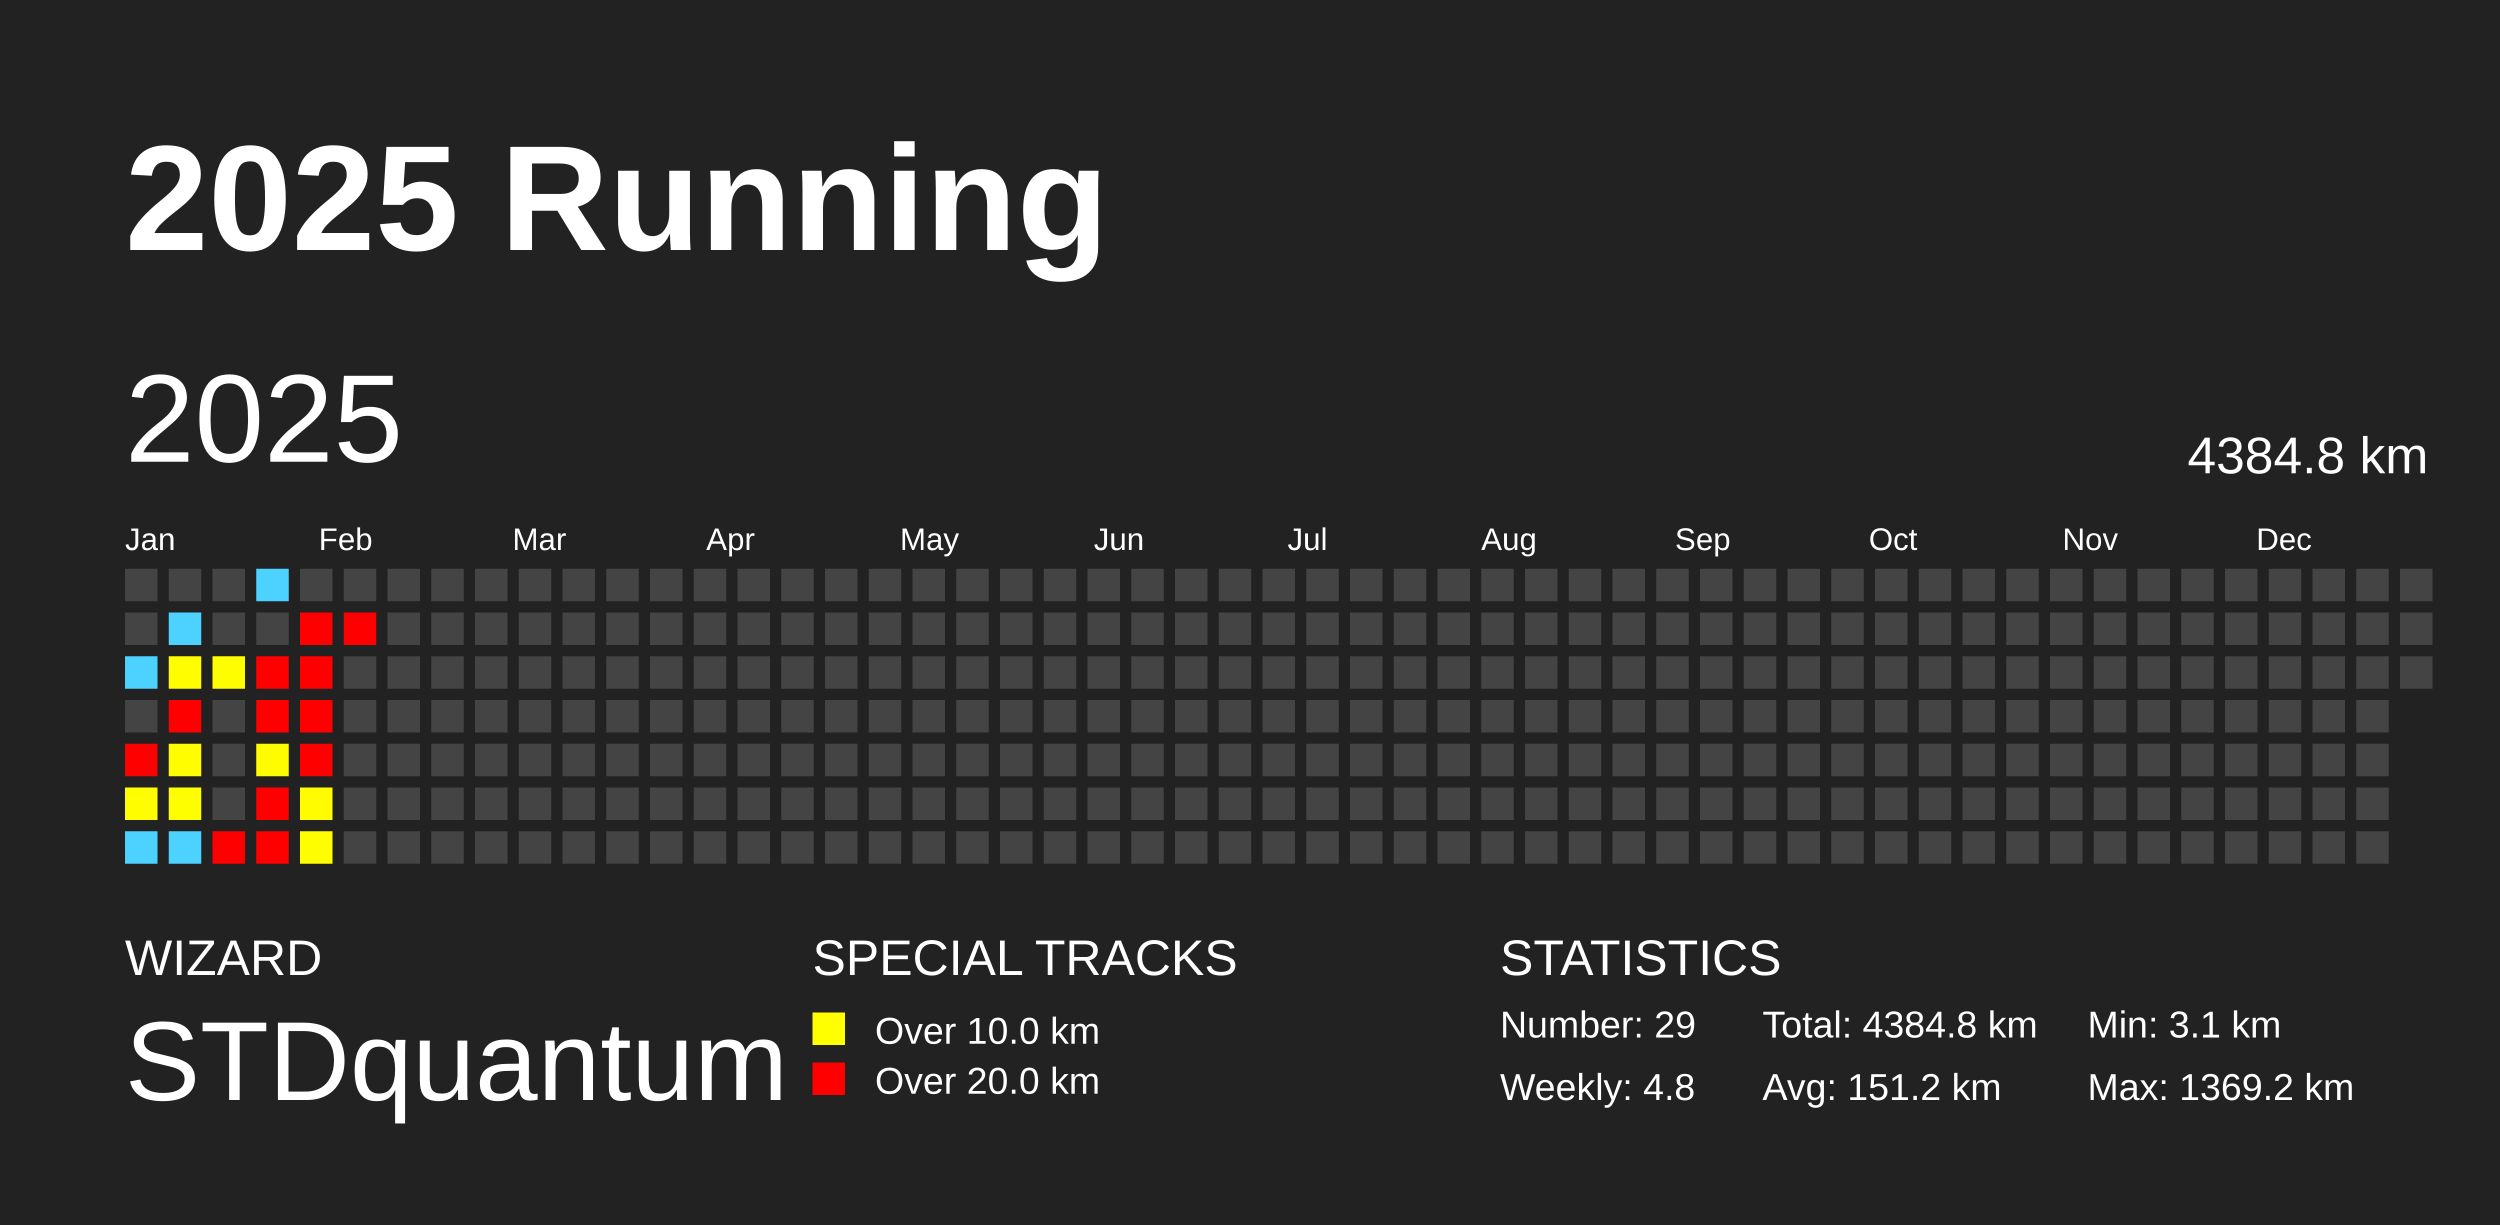
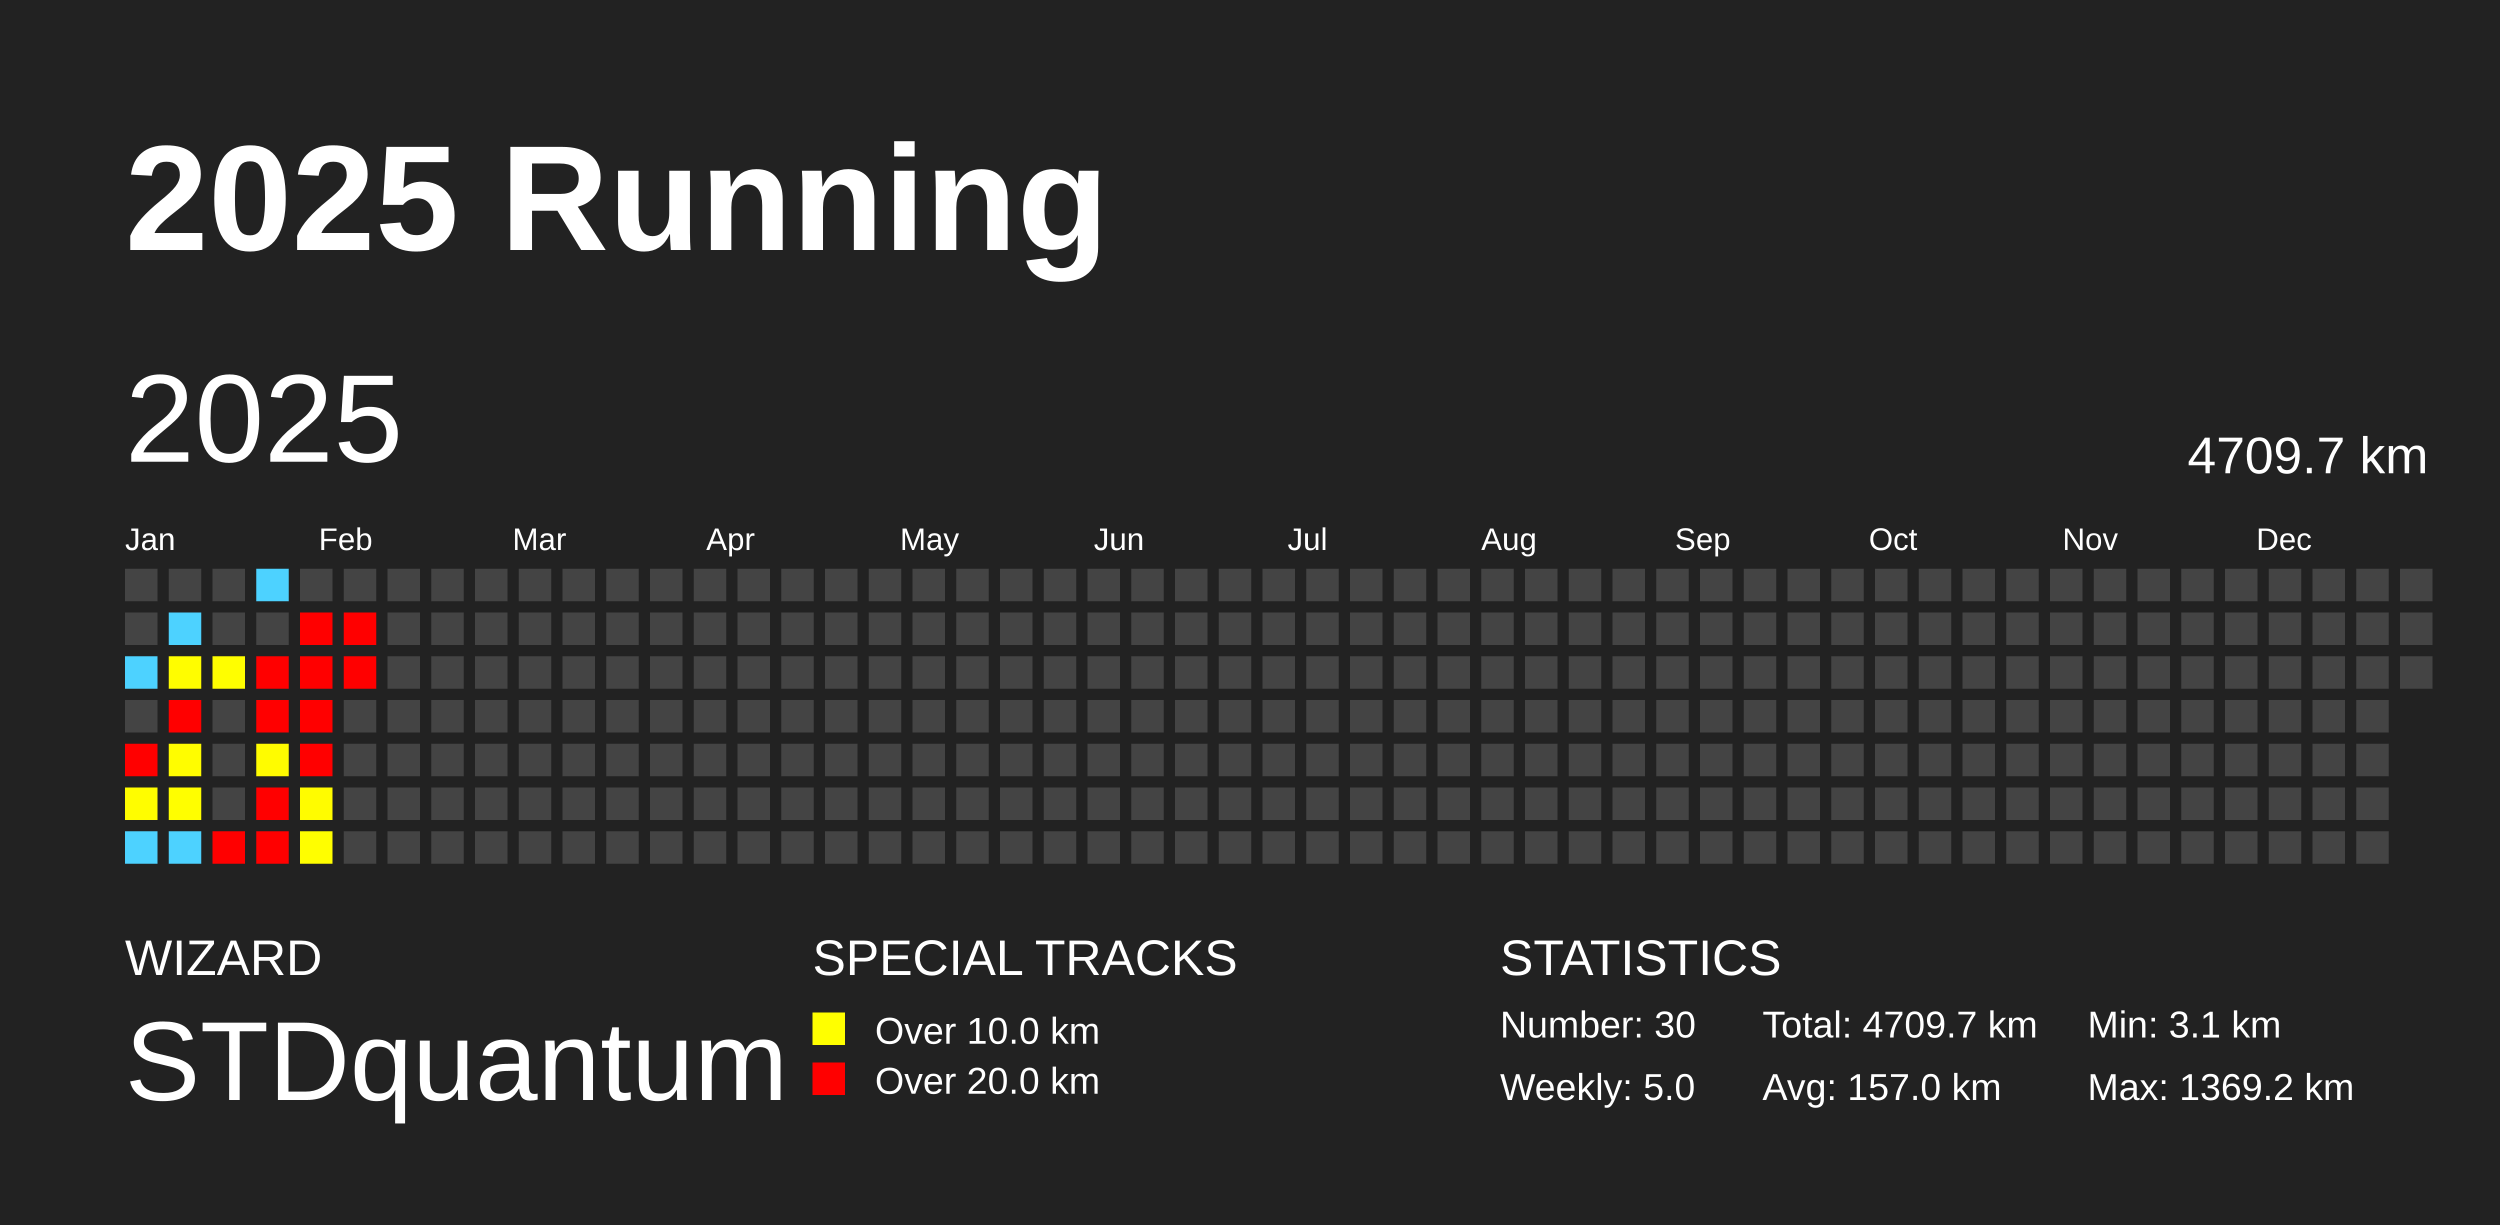
<svg xmlns="http://www.w3.org/2000/svg" baseProfile="full" height="98mm" version="1.1" viewBox="0,0,200,98" width="200mm">
  <defs />
  <rect fill="#222222" height="98" width="200" x="0" y="0" />
  <text fill="#FFFFFF" style="font-size:12px; font-family:Arial; font-weight:bold;" x="10" y="20">2025 Running</text>
  <text fill="#FFFFFF" style="font-size:4px; font-family:Arial" x="10" y="78">WIZARD</text>
  <text fill="#FFFFFF" style="font-size:9px; font-family:Arial" x="10" y="88">STDquantum</text>
  <text fill="#FFFFFF" style="font-size:4px; font-family:Arial" x="65" y="78">SPECIAL TRACKS</text>
  <rect fill="yellow" height="2.6" width="2.6" x="65" y="81" />
  <text fill="#FFFFFF" style="font-size:3px; font-family:Arial" x="70" y="83.5">Over 10.0 km</text>
  <rect fill="red" height="2.6" width="2.6" x="65" y="85" />
  <text fill="#FFFFFF" style="font-size:3px; font-family:Arial" x="70" y="87.5">Over 20.0 km</text>
  <text fill="#FFFFFF" style="font-size:4px; font-family:Arial" x="120" y="78">STATISTICS</text>
-   <text fill="#FFFFFF" style="font-size:3px; font-family:Arial" x="120" y="83">Number: 29</text>
-   <text fill="#FFFFFF" style="font-size:3px; font-family:Arial" x="120" y="88">Weekly: 4.8</text>
-   <text fill="#FFFFFF" style="font-size:3px; font-family:Arial" x="141" y="83">Total: 4384.8 km</text>
-   <text fill="#FFFFFF" style="font-size:3px; font-family:Arial" x="141" y="88">Avg: 151.2 km</text>
+   <text fill="#FFFFFF" style="font-size:3px; font-family:Arial" x="120" y="83">Number: 30</text>
+   <text fill="#FFFFFF" style="font-size:3px; font-family:Arial" x="120" y="88">Weekly: 5.0</text>
+   <text fill="#FFFFFF" style="font-size:3px; font-family:Arial" x="141" y="83">Total: 4709.7 km</text>
+   <text fill="#FFFFFF" style="font-size:3px; font-family:Arial" x="141" y="88">Avg: 157.0 km</text>
  <text fill="#FFFFFF" style="font-size:3px; font-family:Arial" x="167" y="83">Min: 3.1 km</text>
  <text fill="#FFFFFF" style="font-size:3px; font-family:Arial" x="167" y="88">Max: 1369.2 km</text>
  <text dominant-baseline="hanging" fill="#FFFFFF" style="font-size:10.0px; font-family:Arial;" x="10" y="30">2025</text>
-   <text dominant-baseline="hanging" fill="#FFFFFF" style="font-size:4.125px; font-family:Arial;" x="175" y="35">4384.8 km</text>
+   <text dominant-baseline="hanging" fill="#FFFFFF" style="font-size:4.125px; font-family:Arial;" x="175" y="35">4709.7 km</text>
  <text fill="#FFFFFF" style="font-size:2.5px; font-family:Arial" x="10.0" y="44">Jan</text>
  <text fill="#FFFFFF" style="font-size:2.5px; font-family:Arial" x="25.5" y="44">Feb</text>
  <text fill="#FFFFFF" style="font-size:2.5px; font-family:Arial" x="41.0" y="44">Mar</text>
  <text fill="#FFFFFF" style="font-size:2.5px; font-family:Arial" x="56.5" y="44">Apr</text>
  <text fill="#FFFFFF" style="font-size:2.5px; font-family:Arial" x="72.0" y="44">May</text>
  <text fill="#FFFFFF" style="font-size:2.5px; font-family:Arial" x="87.5" y="44">Jun</text>
  <text fill="#FFFFFF" style="font-size:2.5px; font-family:Arial" x="103.0" y="44">Jul</text>
  <text fill="#FFFFFF" style="font-size:2.5px; font-family:Arial" x="118.5" y="44">Aug</text>
  <text fill="#FFFFFF" style="font-size:2.5px; font-family:Arial" x="134.0" y="44">Sep</text>
  <text fill="#FFFFFF" style="font-size:2.5px; font-family:Arial" x="149.5" y="44">Oct</text>
  <text fill="#FFFFFF" style="font-size:2.5px; font-family:Arial" x="165.0" y="44">Nov</text>
  <text fill="#FFFFFF" style="font-size:2.5px; font-family:Arial" x="180.5" y="44">Dec</text>
  <rect fill="#444444" height="2.6" width="2.6" x="10.0" y="45.5" />
  <rect fill="#444444" height="2.6" width="2.6" x="10.0" y="49.0" />
  <rect fill="#4dd2ff" height="2.6" width="2.6" x="10.0" y="52.5" />
  <rect fill="#444444" height="2.6" width="2.6" x="10.0" y="56.0" />
  <rect fill="red" height="2.6" width="2.6" x="10.0" y="59.5" />
  <rect fill="#fffd00" height="2.6" width="2.6" x="10.0" y="63.0" />
  <rect fill="#4dd2ff" height="2.6" width="2.6" x="10.0" y="66.5" />
  <rect fill="#444444" height="2.6" width="2.6" x="13.5" y="45.5" />
  <rect fill="#4dd2ff" height="2.6" width="2.6" x="13.5" y="49.0" />
  <rect fill="#fffd00" height="2.6" width="2.6" x="13.5" y="52.5" />
  <rect fill="red" height="2.6" width="2.6" x="13.5" y="56.0" />
  <rect fill="#fffd00" height="2.6" width="2.6" x="13.5" y="59.5" />
  <rect fill="#fffe00" height="2.6" width="2.6" x="13.5" y="63.0" />
  <rect fill="#4dd2ff" height="2.6" width="2.6" x="13.5" y="66.5" />
  <rect fill="#444444" height="2.6" width="2.6" x="17.0" y="45.5" />
  <rect fill="#444444" height="2.6" width="2.6" x="17.0" y="49.0" />
  <rect fill="#fffe00" height="2.6" width="2.6" x="17.0" y="52.5" />
  <rect fill="#444444" height="2.6" width="2.6" x="17.0" y="56.0" />
  <rect fill="#444444" height="2.6" width="2.6" x="17.0" y="59.5" />
  <rect fill="#444444" height="2.6" width="2.6" x="17.0" y="63.0" />
  <rect fill="red" height="2.6" width="2.6" x="17.0" y="66.5" />
  <rect fill="#4dd2ff" height="2.6" width="2.6" x="20.5" y="45.5" />
  <rect fill="#444444" height="2.6" width="2.6" x="20.5" y="49.0" />
  <rect fill="red" height="2.6" width="2.6" x="20.5" y="52.5" />
  <rect fill="red" height="2.6" width="2.6" x="20.5" y="56.0" />
  <rect fill="#fffc00" height="2.6" width="2.6" x="20.5" y="59.5" />
  <rect fill="red" height="2.6" width="2.6" x="20.5" y="63.0" />
  <rect fill="red" height="2.6" width="2.6" x="20.5" y="66.5" />
  <rect fill="#444444" height="2.6" width="2.6" x="24.0" y="45.5" />
  <rect fill="red" height="2.6" width="2.6" x="24.0" y="49.0" />
  <rect fill="red" height="2.6" width="2.6" x="24.0" y="52.5" />
  <rect fill="red" height="2.6" width="2.6" x="24.0" y="56.0" />
  <rect fill="red" height="2.6" width="2.6" x="24.0" y="59.5" />
  <rect fill="#fffc00" height="2.6" width="2.6" x="24.0" y="63.0" />
  <rect fill="#fffe00" height="2.6" width="2.6" x="24.0" y="66.5" />
  <rect fill="#444444" height="2.6" width="2.6" x="27.5" y="45.5" />
  <rect fill="red" height="2.6" width="2.6" x="27.5" y="49.0" />
-   <rect fill="#444444" height="2.6" width="2.6" x="27.5" y="52.5" />
+   <rect fill="red" height="2.6" width="2.6" x="27.5" y="52.5" />
  <rect fill="#444444" height="2.6" width="2.6" x="27.5" y="56.0" />
  <rect fill="#444444" height="2.6" width="2.6" x="27.5" y="59.5" />
  <rect fill="#444444" height="2.6" width="2.6" x="27.5" y="63.0" />
  <rect fill="#444444" height="2.6" width="2.6" x="27.5" y="66.5" />
  <rect fill="#444444" height="2.6" width="2.6" x="31.0" y="45.5" />
  <rect fill="#444444" height="2.6" width="2.6" x="31.0" y="49.0" />
  <rect fill="#444444" height="2.6" width="2.6" x="31.0" y="52.5" />
  <rect fill="#444444" height="2.6" width="2.6" x="31.0" y="56.0" />
  <rect fill="#444444" height="2.6" width="2.6" x="31.0" y="59.5" />
  <rect fill="#444444" height="2.6" width="2.6" x="31.0" y="63.0" />
  <rect fill="#444444" height="2.6" width="2.6" x="31.0" y="66.5" />
  <rect fill="#444444" height="2.6" width="2.6" x="34.5" y="45.5" />
  <rect fill="#444444" height="2.6" width="2.6" x="34.5" y="49.0" />
  <rect fill="#444444" height="2.6" width="2.6" x="34.5" y="52.5" />
  <rect fill="#444444" height="2.6" width="2.6" x="34.5" y="56.0" />
  <rect fill="#444444" height="2.6" width="2.6" x="34.5" y="59.5" />
  <rect fill="#444444" height="2.6" width="2.6" x="34.5" y="63.0" />
  <rect fill="#444444" height="2.6" width="2.6" x="34.5" y="66.5" />
  <rect fill="#444444" height="2.6" width="2.6" x="38.0" y="45.5" />
  <rect fill="#444444" height="2.6" width="2.6" x="38.0" y="49.0" />
  <rect fill="#444444" height="2.6" width="2.6" x="38.0" y="52.5" />
  <rect fill="#444444" height="2.6" width="2.6" x="38.0" y="56.0" />
  <rect fill="#444444" height="2.6" width="2.6" x="38.0" y="59.5" />
  <rect fill="#444444" height="2.6" width="2.6" x="38.0" y="63.0" />
  <rect fill="#444444" height="2.6" width="2.6" x="38.0" y="66.5" />
  <rect fill="#444444" height="2.6" width="2.6" x="41.5" y="45.5" />
  <rect fill="#444444" height="2.6" width="2.6" x="41.5" y="49.0" />
  <rect fill="#444444" height="2.6" width="2.6" x="41.5" y="52.5" />
  <rect fill="#444444" height="2.6" width="2.6" x="41.5" y="56.0" />
  <rect fill="#444444" height="2.6" width="2.6" x="41.5" y="59.5" />
  <rect fill="#444444" height="2.6" width="2.6" x="41.5" y="63.0" />
  <rect fill="#444444" height="2.6" width="2.6" x="41.5" y="66.5" />
  <rect fill="#444444" height="2.6" width="2.6" x="45.0" y="45.5" />
  <rect fill="#444444" height="2.6" width="2.6" x="45.0" y="49.0" />
  <rect fill="#444444" height="2.6" width="2.6" x="45.0" y="52.5" />
  <rect fill="#444444" height="2.6" width="2.6" x="45.0" y="56.0" />
  <rect fill="#444444" height="2.6" width="2.6" x="45.0" y="59.5" />
  <rect fill="#444444" height="2.6" width="2.6" x="45.0" y="63.0" />
  <rect fill="#444444" height="2.6" width="2.6" x="45.0" y="66.5" />
  <rect fill="#444444" height="2.6" width="2.6" x="48.5" y="45.5" />
  <rect fill="#444444" height="2.6" width="2.6" x="48.5" y="49.0" />
  <rect fill="#444444" height="2.6" width="2.6" x="48.5" y="52.5" />
  <rect fill="#444444" height="2.6" width="2.6" x="48.5" y="56.0" />
  <rect fill="#444444" height="2.6" width="2.6" x="48.5" y="59.5" />
  <rect fill="#444444" height="2.6" width="2.6" x="48.5" y="63.0" />
  <rect fill="#444444" height="2.6" width="2.6" x="48.5" y="66.5" />
  <rect fill="#444444" height="2.6" width="2.6" x="52.0" y="45.5" />
  <rect fill="#444444" height="2.6" width="2.6" x="52.0" y="49.0" />
  <rect fill="#444444" height="2.6" width="2.6" x="52.0" y="52.5" />
  <rect fill="#444444" height="2.6" width="2.6" x="52.0" y="56.0" />
  <rect fill="#444444" height="2.6" width="2.6" x="52.0" y="59.5" />
  <rect fill="#444444" height="2.6" width="2.6" x="52.0" y="63.0" />
  <rect fill="#444444" height="2.6" width="2.6" x="52.0" y="66.5" />
  <rect fill="#444444" height="2.6" width="2.6" x="55.5" y="45.5" />
  <rect fill="#444444" height="2.6" width="2.6" x="55.5" y="49.0" />
  <rect fill="#444444" height="2.6" width="2.6" x="55.5" y="52.5" />
  <rect fill="#444444" height="2.6" width="2.6" x="55.5" y="56.0" />
  <rect fill="#444444" height="2.6" width="2.6" x="55.5" y="59.5" />
  <rect fill="#444444" height="2.6" width="2.6" x="55.5" y="63.0" />
  <rect fill="#444444" height="2.6" width="2.6" x="55.5" y="66.5" />
  <rect fill="#444444" height="2.6" width="2.6" x="59.0" y="45.5" />
  <rect fill="#444444" height="2.6" width="2.6" x="59.0" y="49.0" />
  <rect fill="#444444" height="2.6" width="2.6" x="59.0" y="52.5" />
  <rect fill="#444444" height="2.6" width="2.6" x="59.0" y="56.0" />
  <rect fill="#444444" height="2.6" width="2.6" x="59.0" y="59.5" />
  <rect fill="#444444" height="2.6" width="2.6" x="59.0" y="63.0" />
  <rect fill="#444444" height="2.6" width="2.6" x="59.0" y="66.5" />
  <rect fill="#444444" height="2.6" width="2.6" x="62.5" y="45.5" />
  <rect fill="#444444" height="2.6" width="2.6" x="62.5" y="49.0" />
  <rect fill="#444444" height="2.6" width="2.6" x="62.5" y="52.5" />
  <rect fill="#444444" height="2.6" width="2.6" x="62.5" y="56.0" />
  <rect fill="#444444" height="2.6" width="2.6" x="62.5" y="59.5" />
  <rect fill="#444444" height="2.6" width="2.6" x="62.5" y="63.0" />
  <rect fill="#444444" height="2.6" width="2.6" x="62.5" y="66.5" />
  <rect fill="#444444" height="2.6" width="2.6" x="66.0" y="45.5" />
  <rect fill="#444444" height="2.6" width="2.6" x="66.0" y="49.0" />
  <rect fill="#444444" height="2.6" width="2.6" x="66.0" y="52.5" />
  <rect fill="#444444" height="2.6" width="2.6" x="66.0" y="56.0" />
  <rect fill="#444444" height="2.6" width="2.6" x="66.0" y="59.5" />
  <rect fill="#444444" height="2.6" width="2.6" x="66.0" y="63.0" />
  <rect fill="#444444" height="2.6" width="2.6" x="66.0" y="66.5" />
  <rect fill="#444444" height="2.6" width="2.6" x="69.5" y="45.5" />
  <rect fill="#444444" height="2.6" width="2.6" x="69.5" y="49.0" />
  <rect fill="#444444" height="2.6" width="2.6" x="69.5" y="52.5" />
  <rect fill="#444444" height="2.6" width="2.6" x="69.5" y="56.0" />
  <rect fill="#444444" height="2.6" width="2.6" x="69.5" y="59.5" />
  <rect fill="#444444" height="2.6" width="2.6" x="69.5" y="63.0" />
  <rect fill="#444444" height="2.6" width="2.6" x="69.5" y="66.5" />
  <rect fill="#444444" height="2.6" width="2.6" x="73.0" y="45.5" />
  <rect fill="#444444" height="2.6" width="2.6" x="73.0" y="49.0" />
  <rect fill="#444444" height="2.6" width="2.6" x="73.0" y="52.5" />
  <rect fill="#444444" height="2.6" width="2.6" x="73.0" y="56.0" />
  <rect fill="#444444" height="2.6" width="2.6" x="73.0" y="59.5" />
  <rect fill="#444444" height="2.6" width="2.6" x="73.0" y="63.0" />
  <rect fill="#444444" height="2.6" width="2.6" x="73.0" y="66.5" />
  <rect fill="#444444" height="2.6" width="2.6" x="76.5" y="45.5" />
  <rect fill="#444444" height="2.6" width="2.6" x="76.5" y="49.0" />
  <rect fill="#444444" height="2.6" width="2.6" x="76.5" y="52.5" />
  <rect fill="#444444" height="2.6" width="2.6" x="76.5" y="56.0" />
  <rect fill="#444444" height="2.6" width="2.6" x="76.5" y="59.5" />
  <rect fill="#444444" height="2.6" width="2.6" x="76.5" y="63.0" />
  <rect fill="#444444" height="2.6" width="2.6" x="76.5" y="66.5" />
  <rect fill="#444444" height="2.6" width="2.6" x="80.0" y="45.5" />
  <rect fill="#444444" height="2.6" width="2.6" x="80.0" y="49.0" />
  <rect fill="#444444" height="2.6" width="2.6" x="80.0" y="52.5" />
  <rect fill="#444444" height="2.6" width="2.6" x="80.0" y="56.0" />
  <rect fill="#444444" height="2.6" width="2.6" x="80.0" y="59.5" />
  <rect fill="#444444" height="2.6" width="2.6" x="80.0" y="63.0" />
  <rect fill="#444444" height="2.6" width="2.6" x="80.0" y="66.5" />
  <rect fill="#444444" height="2.6" width="2.6" x="83.5" y="45.5" />
  <rect fill="#444444" height="2.6" width="2.6" x="83.5" y="49.0" />
  <rect fill="#444444" height="2.6" width="2.6" x="83.5" y="52.5" />
  <rect fill="#444444" height="2.6" width="2.6" x="83.5" y="56.0" />
  <rect fill="#444444" height="2.6" width="2.6" x="83.5" y="59.5" />
  <rect fill="#444444" height="2.6" width="2.6" x="83.5" y="63.0" />
  <rect fill="#444444" height="2.6" width="2.6" x="83.5" y="66.5" />
  <rect fill="#444444" height="2.6" width="2.6" x="87.0" y="45.5" />
  <rect fill="#444444" height="2.6" width="2.6" x="87.0" y="49.0" />
  <rect fill="#444444" height="2.6" width="2.6" x="87.0" y="52.5" />
  <rect fill="#444444" height="2.6" width="2.6" x="87.0" y="56.0" />
  <rect fill="#444444" height="2.6" width="2.6" x="87.0" y="59.5" />
  <rect fill="#444444" height="2.6" width="2.6" x="87.0" y="63.0" />
  <rect fill="#444444" height="2.6" width="2.6" x="87.0" y="66.5" />
  <rect fill="#444444" height="2.6" width="2.6" x="90.5" y="45.5" />
  <rect fill="#444444" height="2.6" width="2.6" x="90.5" y="49.0" />
  <rect fill="#444444" height="2.6" width="2.6" x="90.5" y="52.5" />
  <rect fill="#444444" height="2.6" width="2.6" x="90.5" y="56.0" />
  <rect fill="#444444" height="2.6" width="2.6" x="90.5" y="59.5" />
  <rect fill="#444444" height="2.6" width="2.6" x="90.5" y="63.0" />
  <rect fill="#444444" height="2.6" width="2.6" x="90.5" y="66.5" />
  <rect fill="#444444" height="2.6" width="2.6" x="94.0" y="45.5" />
  <rect fill="#444444" height="2.6" width="2.6" x="94.0" y="49.0" />
  <rect fill="#444444" height="2.6" width="2.6" x="94.0" y="52.5" />
  <rect fill="#444444" height="2.6" width="2.6" x="94.0" y="56.0" />
  <rect fill="#444444" height="2.6" width="2.6" x="94.0" y="59.5" />
  <rect fill="#444444" height="2.6" width="2.6" x="94.0" y="63.0" />
  <rect fill="#444444" height="2.6" width="2.6" x="94.0" y="66.5" />
  <rect fill="#444444" height="2.6" width="2.6" x="97.5" y="45.5" />
  <rect fill="#444444" height="2.6" width="2.6" x="97.5" y="49.0" />
  <rect fill="#444444" height="2.6" width="2.6" x="97.5" y="52.5" />
  <rect fill="#444444" height="2.6" width="2.6" x="97.5" y="56.0" />
  <rect fill="#444444" height="2.6" width="2.6" x="97.5" y="59.5" />
  <rect fill="#444444" height="2.6" width="2.6" x="97.5" y="63.0" />
  <rect fill="#444444" height="2.6" width="2.6" x="97.5" y="66.5" />
  <rect fill="#444444" height="2.6" width="2.6" x="101.0" y="45.5" />
  <rect fill="#444444" height="2.6" width="2.6" x="101.0" y="49.0" />
  <rect fill="#444444" height="2.6" width="2.6" x="101.0" y="52.5" />
  <rect fill="#444444" height="2.6" width="2.6" x="101.0" y="56.0" />
  <rect fill="#444444" height="2.6" width="2.6" x="101.0" y="59.5" />
  <rect fill="#444444" height="2.6" width="2.6" x="101.0" y="63.0" />
  <rect fill="#444444" height="2.6" width="2.6" x="101.0" y="66.5" />
  <rect fill="#444444" height="2.6" width="2.6" x="104.5" y="45.5" />
  <rect fill="#444444" height="2.6" width="2.6" x="104.5" y="49.0" />
  <rect fill="#444444" height="2.6" width="2.6" x="104.5" y="52.5" />
  <rect fill="#444444" height="2.6" width="2.6" x="104.5" y="56.0" />
  <rect fill="#444444" height="2.6" width="2.6" x="104.5" y="59.5" />
  <rect fill="#444444" height="2.6" width="2.6" x="104.5" y="63.0" />
  <rect fill="#444444" height="2.6" width="2.6" x="104.5" y="66.5" />
  <rect fill="#444444" height="2.6" width="2.6" x="108.0" y="45.5" />
  <rect fill="#444444" height="2.6" width="2.6" x="108.0" y="49.0" />
  <rect fill="#444444" height="2.6" width="2.6" x="108.0" y="52.5" />
  <rect fill="#444444" height="2.6" width="2.6" x="108.0" y="56.0" />
  <rect fill="#444444" height="2.6" width="2.6" x="108.0" y="59.5" />
  <rect fill="#444444" height="2.6" width="2.6" x="108.0" y="63.0" />
  <rect fill="#444444" height="2.6" width="2.6" x="108.0" y="66.5" />
  <rect fill="#444444" height="2.6" width="2.6" x="111.5" y="45.5" />
  <rect fill="#444444" height="2.6" width="2.6" x="111.5" y="49.0" />
  <rect fill="#444444" height="2.6" width="2.6" x="111.5" y="52.5" />
  <rect fill="#444444" height="2.6" width="2.6" x="111.5" y="56.0" />
  <rect fill="#444444" height="2.6" width="2.6" x="111.5" y="59.5" />
  <rect fill="#444444" height="2.6" width="2.6" x="111.5" y="63.0" />
  <rect fill="#444444" height="2.6" width="2.6" x="111.5" y="66.5" />
  <rect fill="#444444" height="2.6" width="2.6" x="115.0" y="45.5" />
  <rect fill="#444444" height="2.6" width="2.6" x="115.0" y="49.0" />
  <rect fill="#444444" height="2.6" width="2.6" x="115.0" y="52.5" />
  <rect fill="#444444" height="2.6" width="2.6" x="115.0" y="56.0" />
  <rect fill="#444444" height="2.6" width="2.6" x="115.0" y="59.5" />
  <rect fill="#444444" height="2.6" width="2.6" x="115.0" y="63.0" />
  <rect fill="#444444" height="2.6" width="2.6" x="115.0" y="66.5" />
  <rect fill="#444444" height="2.6" width="2.6" x="118.5" y="45.5" />
  <rect fill="#444444" height="2.6" width="2.6" x="118.5" y="49.0" />
  <rect fill="#444444" height="2.6" width="2.6" x="118.5" y="52.5" />
  <rect fill="#444444" height="2.6" width="2.6" x="118.5" y="56.0" />
  <rect fill="#444444" height="2.6" width="2.6" x="118.5" y="59.5" />
  <rect fill="#444444" height="2.6" width="2.6" x="118.5" y="63.0" />
  <rect fill="#444444" height="2.6" width="2.6" x="118.5" y="66.5" />
  <rect fill="#444444" height="2.6" width="2.6" x="122.0" y="45.5" />
  <rect fill="#444444" height="2.6" width="2.6" x="122.0" y="49.0" />
  <rect fill="#444444" height="2.6" width="2.6" x="122.0" y="52.5" />
  <rect fill="#444444" height="2.6" width="2.6" x="122.0" y="56.0" />
  <rect fill="#444444" height="2.6" width="2.6" x="122.0" y="59.5" />
  <rect fill="#444444" height="2.6" width="2.6" x="122.0" y="63.0" />
  <rect fill="#444444" height="2.6" width="2.6" x="122.0" y="66.5" />
  <rect fill="#444444" height="2.6" width="2.6" x="125.5" y="45.5" />
  <rect fill="#444444" height="2.6" width="2.6" x="125.5" y="49.0" />
  <rect fill="#444444" height="2.6" width="2.6" x="125.5" y="52.5" />
  <rect fill="#444444" height="2.6" width="2.6" x="125.5" y="56.0" />
  <rect fill="#444444" height="2.6" width="2.6" x="125.5" y="59.5" />
  <rect fill="#444444" height="2.6" width="2.6" x="125.5" y="63.0" />
  <rect fill="#444444" height="2.6" width="2.6" x="125.5" y="66.5" />
  <rect fill="#444444" height="2.6" width="2.6" x="129.0" y="45.5" />
  <rect fill="#444444" height="2.6" width="2.6" x="129.0" y="49.0" />
  <rect fill="#444444" height="2.6" width="2.6" x="129.0" y="52.5" />
  <rect fill="#444444" height="2.6" width="2.6" x="129.0" y="56.0" />
  <rect fill="#444444" height="2.6" width="2.6" x="129.0" y="59.5" />
  <rect fill="#444444" height="2.6" width="2.6" x="129.0" y="63.0" />
  <rect fill="#444444" height="2.6" width="2.6" x="129.0" y="66.5" />
  <rect fill="#444444" height="2.6" width="2.6" x="132.5" y="45.5" />
  <rect fill="#444444" height="2.6" width="2.6" x="132.5" y="49.0" />
  <rect fill="#444444" height="2.6" width="2.6" x="132.5" y="52.5" />
  <rect fill="#444444" height="2.6" width="2.6" x="132.5" y="56.0" />
  <rect fill="#444444" height="2.6" width="2.6" x="132.5" y="59.5" />
  <rect fill="#444444" height="2.6" width="2.6" x="132.5" y="63.0" />
  <rect fill="#444444" height="2.6" width="2.6" x="132.5" y="66.5" />
  <rect fill="#444444" height="2.6" width="2.6" x="136.0" y="45.5" />
  <rect fill="#444444" height="2.6" width="2.6" x="136.0" y="49.0" />
  <rect fill="#444444" height="2.6" width="2.6" x="136.0" y="52.5" />
  <rect fill="#444444" height="2.6" width="2.6" x="136.0" y="56.0" />
  <rect fill="#444444" height="2.6" width="2.6" x="136.0" y="59.5" />
  <rect fill="#444444" height="2.6" width="2.6" x="136.0" y="63.0" />
  <rect fill="#444444" height="2.6" width="2.6" x="136.0" y="66.5" />
  <rect fill="#444444" height="2.6" width="2.6" x="139.5" y="45.5" />
  <rect fill="#444444" height="2.6" width="2.6" x="139.5" y="49.0" />
  <rect fill="#444444" height="2.6" width="2.6" x="139.5" y="52.5" />
  <rect fill="#444444" height="2.6" width="2.6" x="139.5" y="56.0" />
  <rect fill="#444444" height="2.6" width="2.6" x="139.5" y="59.5" />
  <rect fill="#444444" height="2.6" width="2.6" x="139.5" y="63.0" />
  <rect fill="#444444" height="2.6" width="2.6" x="139.5" y="66.5" />
  <rect fill="#444444" height="2.6" width="2.6" x="143.0" y="45.5" />
  <rect fill="#444444" height="2.6" width="2.6" x="143.0" y="49.0" />
  <rect fill="#444444" height="2.6" width="2.6" x="143.0" y="52.5" />
  <rect fill="#444444" height="2.6" width="2.6" x="143.0" y="56.0" />
  <rect fill="#444444" height="2.6" width="2.6" x="143.0" y="59.5" />
  <rect fill="#444444" height="2.6" width="2.6" x="143.0" y="63.0" />
  <rect fill="#444444" height="2.6" width="2.6" x="143.0" y="66.5" />
  <rect fill="#444444" height="2.6" width="2.6" x="146.5" y="45.5" />
  <rect fill="#444444" height="2.6" width="2.6" x="146.5" y="49.0" />
  <rect fill="#444444" height="2.6" width="2.6" x="146.5" y="52.5" />
  <rect fill="#444444" height="2.6" width="2.6" x="146.5" y="56.0" />
  <rect fill="#444444" height="2.6" width="2.6" x="146.5" y="59.5" />
  <rect fill="#444444" height="2.6" width="2.6" x="146.5" y="63.0" />
  <rect fill="#444444" height="2.6" width="2.6" x="146.5" y="66.5" />
  <rect fill="#444444" height="2.6" width="2.6" x="150.0" y="45.5" />
  <rect fill="#444444" height="2.6" width="2.6" x="150.0" y="49.0" />
  <rect fill="#444444" height="2.6" width="2.6" x="150.0" y="52.5" />
  <rect fill="#444444" height="2.6" width="2.6" x="150.0" y="56.0" />
  <rect fill="#444444" height="2.6" width="2.6" x="150.0" y="59.5" />
  <rect fill="#444444" height="2.6" width="2.6" x="150.0" y="63.0" />
  <rect fill="#444444" height="2.6" width="2.6" x="150.0" y="66.5" />
  <rect fill="#444444" height="2.6" width="2.6" x="153.5" y="45.5" />
  <rect fill="#444444" height="2.6" width="2.6" x="153.5" y="49.0" />
  <rect fill="#444444" height="2.6" width="2.6" x="153.5" y="52.5" />
  <rect fill="#444444" height="2.6" width="2.6" x="153.5" y="56.0" />
  <rect fill="#444444" height="2.6" width="2.6" x="153.5" y="59.5" />
  <rect fill="#444444" height="2.6" width="2.6" x="153.5" y="63.0" />
  <rect fill="#444444" height="2.6" width="2.6" x="153.5" y="66.5" />
  <rect fill="#444444" height="2.6" width="2.6" x="157.0" y="45.5" />
  <rect fill="#444444" height="2.6" width="2.6" x="157.0" y="49.0" />
  <rect fill="#444444" height="2.6" width="2.6" x="157.0" y="52.5" />
  <rect fill="#444444" height="2.6" width="2.6" x="157.0" y="56.0" />
  <rect fill="#444444" height="2.6" width="2.6" x="157.0" y="59.5" />
  <rect fill="#444444" height="2.6" width="2.6" x="157.0" y="63.0" />
  <rect fill="#444444" height="2.6" width="2.6" x="157.0" y="66.5" />
  <rect fill="#444444" height="2.6" width="2.6" x="160.5" y="45.5" />
  <rect fill="#444444" height="2.6" width="2.6" x="160.5" y="49.0" />
  <rect fill="#444444" height="2.6" width="2.6" x="160.5" y="52.5" />
  <rect fill="#444444" height="2.6" width="2.6" x="160.5" y="56.0" />
  <rect fill="#444444" height="2.6" width="2.6" x="160.5" y="59.5" />
  <rect fill="#444444" height="2.6" width="2.6" x="160.5" y="63.0" />
  <rect fill="#444444" height="2.6" width="2.6" x="160.5" y="66.5" />
  <rect fill="#444444" height="2.6" width="2.6" x="164.0" y="45.5" />
  <rect fill="#444444" height="2.6" width="2.6" x="164.0" y="49.0" />
  <rect fill="#444444" height="2.6" width="2.6" x="164.0" y="52.5" />
  <rect fill="#444444" height="2.6" width="2.6" x="164.0" y="56.0" />
  <rect fill="#444444" height="2.6" width="2.6" x="164.0" y="59.5" />
  <rect fill="#444444" height="2.6" width="2.6" x="164.0" y="63.0" />
  <rect fill="#444444" height="2.6" width="2.6" x="164.0" y="66.5" />
  <rect fill="#444444" height="2.6" width="2.6" x="167.5" y="45.5" />
  <rect fill="#444444" height="2.6" width="2.6" x="167.5" y="49.0" />
  <rect fill="#444444" height="2.6" width="2.6" x="167.5" y="52.5" />
  <rect fill="#444444" height="2.6" width="2.6" x="167.5" y="56.0" />
  <rect fill="#444444" height="2.6" width="2.6" x="167.5" y="59.5" />
  <rect fill="#444444" height="2.6" width="2.6" x="167.5" y="63.0" />
  <rect fill="#444444" height="2.6" width="2.6" x="167.5" y="66.5" />
  <rect fill="#444444" height="2.6" width="2.6" x="171.0" y="45.5" />
  <rect fill="#444444" height="2.6" width="2.6" x="171.0" y="49.0" />
  <rect fill="#444444" height="2.6" width="2.6" x="171.0" y="52.5" />
  <rect fill="#444444" height="2.6" width="2.6" x="171.0" y="56.0" />
  <rect fill="#444444" height="2.6" width="2.6" x="171.0" y="59.5" />
  <rect fill="#444444" height="2.6" width="2.6" x="171.0" y="63.0" />
  <rect fill="#444444" height="2.6" width="2.6" x="171.0" y="66.5" />
  <rect fill="#444444" height="2.6" width="2.6" x="174.5" y="45.5" />
  <rect fill="#444444" height="2.6" width="2.6" x="174.5" y="49.0" />
  <rect fill="#444444" height="2.6" width="2.6" x="174.5" y="52.5" />
  <rect fill="#444444" height="2.6" width="2.6" x="174.5" y="56.0" />
  <rect fill="#444444" height="2.6" width="2.6" x="174.5" y="59.5" />
  <rect fill="#444444" height="2.6" width="2.6" x="174.5" y="63.0" />
  <rect fill="#444444" height="2.6" width="2.6" x="174.5" y="66.5" />
  <rect fill="#444444" height="2.6" width="2.6" x="178.0" y="45.5" />
  <rect fill="#444444" height="2.6" width="2.6" x="178.0" y="49.0" />
  <rect fill="#444444" height="2.6" width="2.6" x="178.0" y="52.5" />
  <rect fill="#444444" height="2.6" width="2.6" x="178.0" y="56.0" />
  <rect fill="#444444" height="2.6" width="2.6" x="178.0" y="59.5" />
  <rect fill="#444444" height="2.6" width="2.6" x="178.0" y="63.0" />
  <rect fill="#444444" height="2.6" width="2.6" x="178.0" y="66.5" />
  <rect fill="#444444" height="2.6" width="2.6" x="181.5" y="45.5" />
  <rect fill="#444444" height="2.6" width="2.6" x="181.5" y="49.0" />
  <rect fill="#444444" height="2.6" width="2.6" x="181.5" y="52.5" />
  <rect fill="#444444" height="2.6" width="2.6" x="181.5" y="56.0" />
  <rect fill="#444444" height="2.6" width="2.6" x="181.5" y="59.5" />
  <rect fill="#444444" height="2.6" width="2.6" x="181.5" y="63.0" />
  <rect fill="#444444" height="2.6" width="2.6" x="181.5" y="66.5" />
  <rect fill="#444444" height="2.6" width="2.6" x="185.0" y="45.5" />
  <rect fill="#444444" height="2.6" width="2.6" x="185.0" y="49.0" />
  <rect fill="#444444" height="2.6" width="2.6" x="185.0" y="52.5" />
  <rect fill="#444444" height="2.6" width="2.6" x="185.0" y="56.0" />
  <rect fill="#444444" height="2.6" width="2.6" x="185.0" y="59.5" />
  <rect fill="#444444" height="2.6" width="2.6" x="185.0" y="63.0" />
  <rect fill="#444444" height="2.6" width="2.6" x="185.0" y="66.5" />
  <rect fill="#444444" height="2.6" width="2.6" x="188.5" y="45.5" />
  <rect fill="#444444" height="2.6" width="2.6" x="188.5" y="49.0" />
  <rect fill="#444444" height="2.6" width="2.6" x="188.5" y="52.5" />
  <rect fill="#444444" height="2.6" width="2.6" x="188.5" y="56.0" />
  <rect fill="#444444" height="2.6" width="2.6" x="188.5" y="59.5" />
  <rect fill="#444444" height="2.6" width="2.6" x="188.5" y="63.0" />
  <rect fill="#444444" height="2.6" width="2.6" x="188.5" y="66.5" />
  <rect fill="#444444" height="2.6" width="2.6" x="192.0" y="45.5" />
  <rect fill="#444444" height="2.6" width="2.6" x="192.0" y="49.0" />
  <rect fill="#444444" height="2.6" width="2.6" x="192.0" y="52.5" />
</svg>
